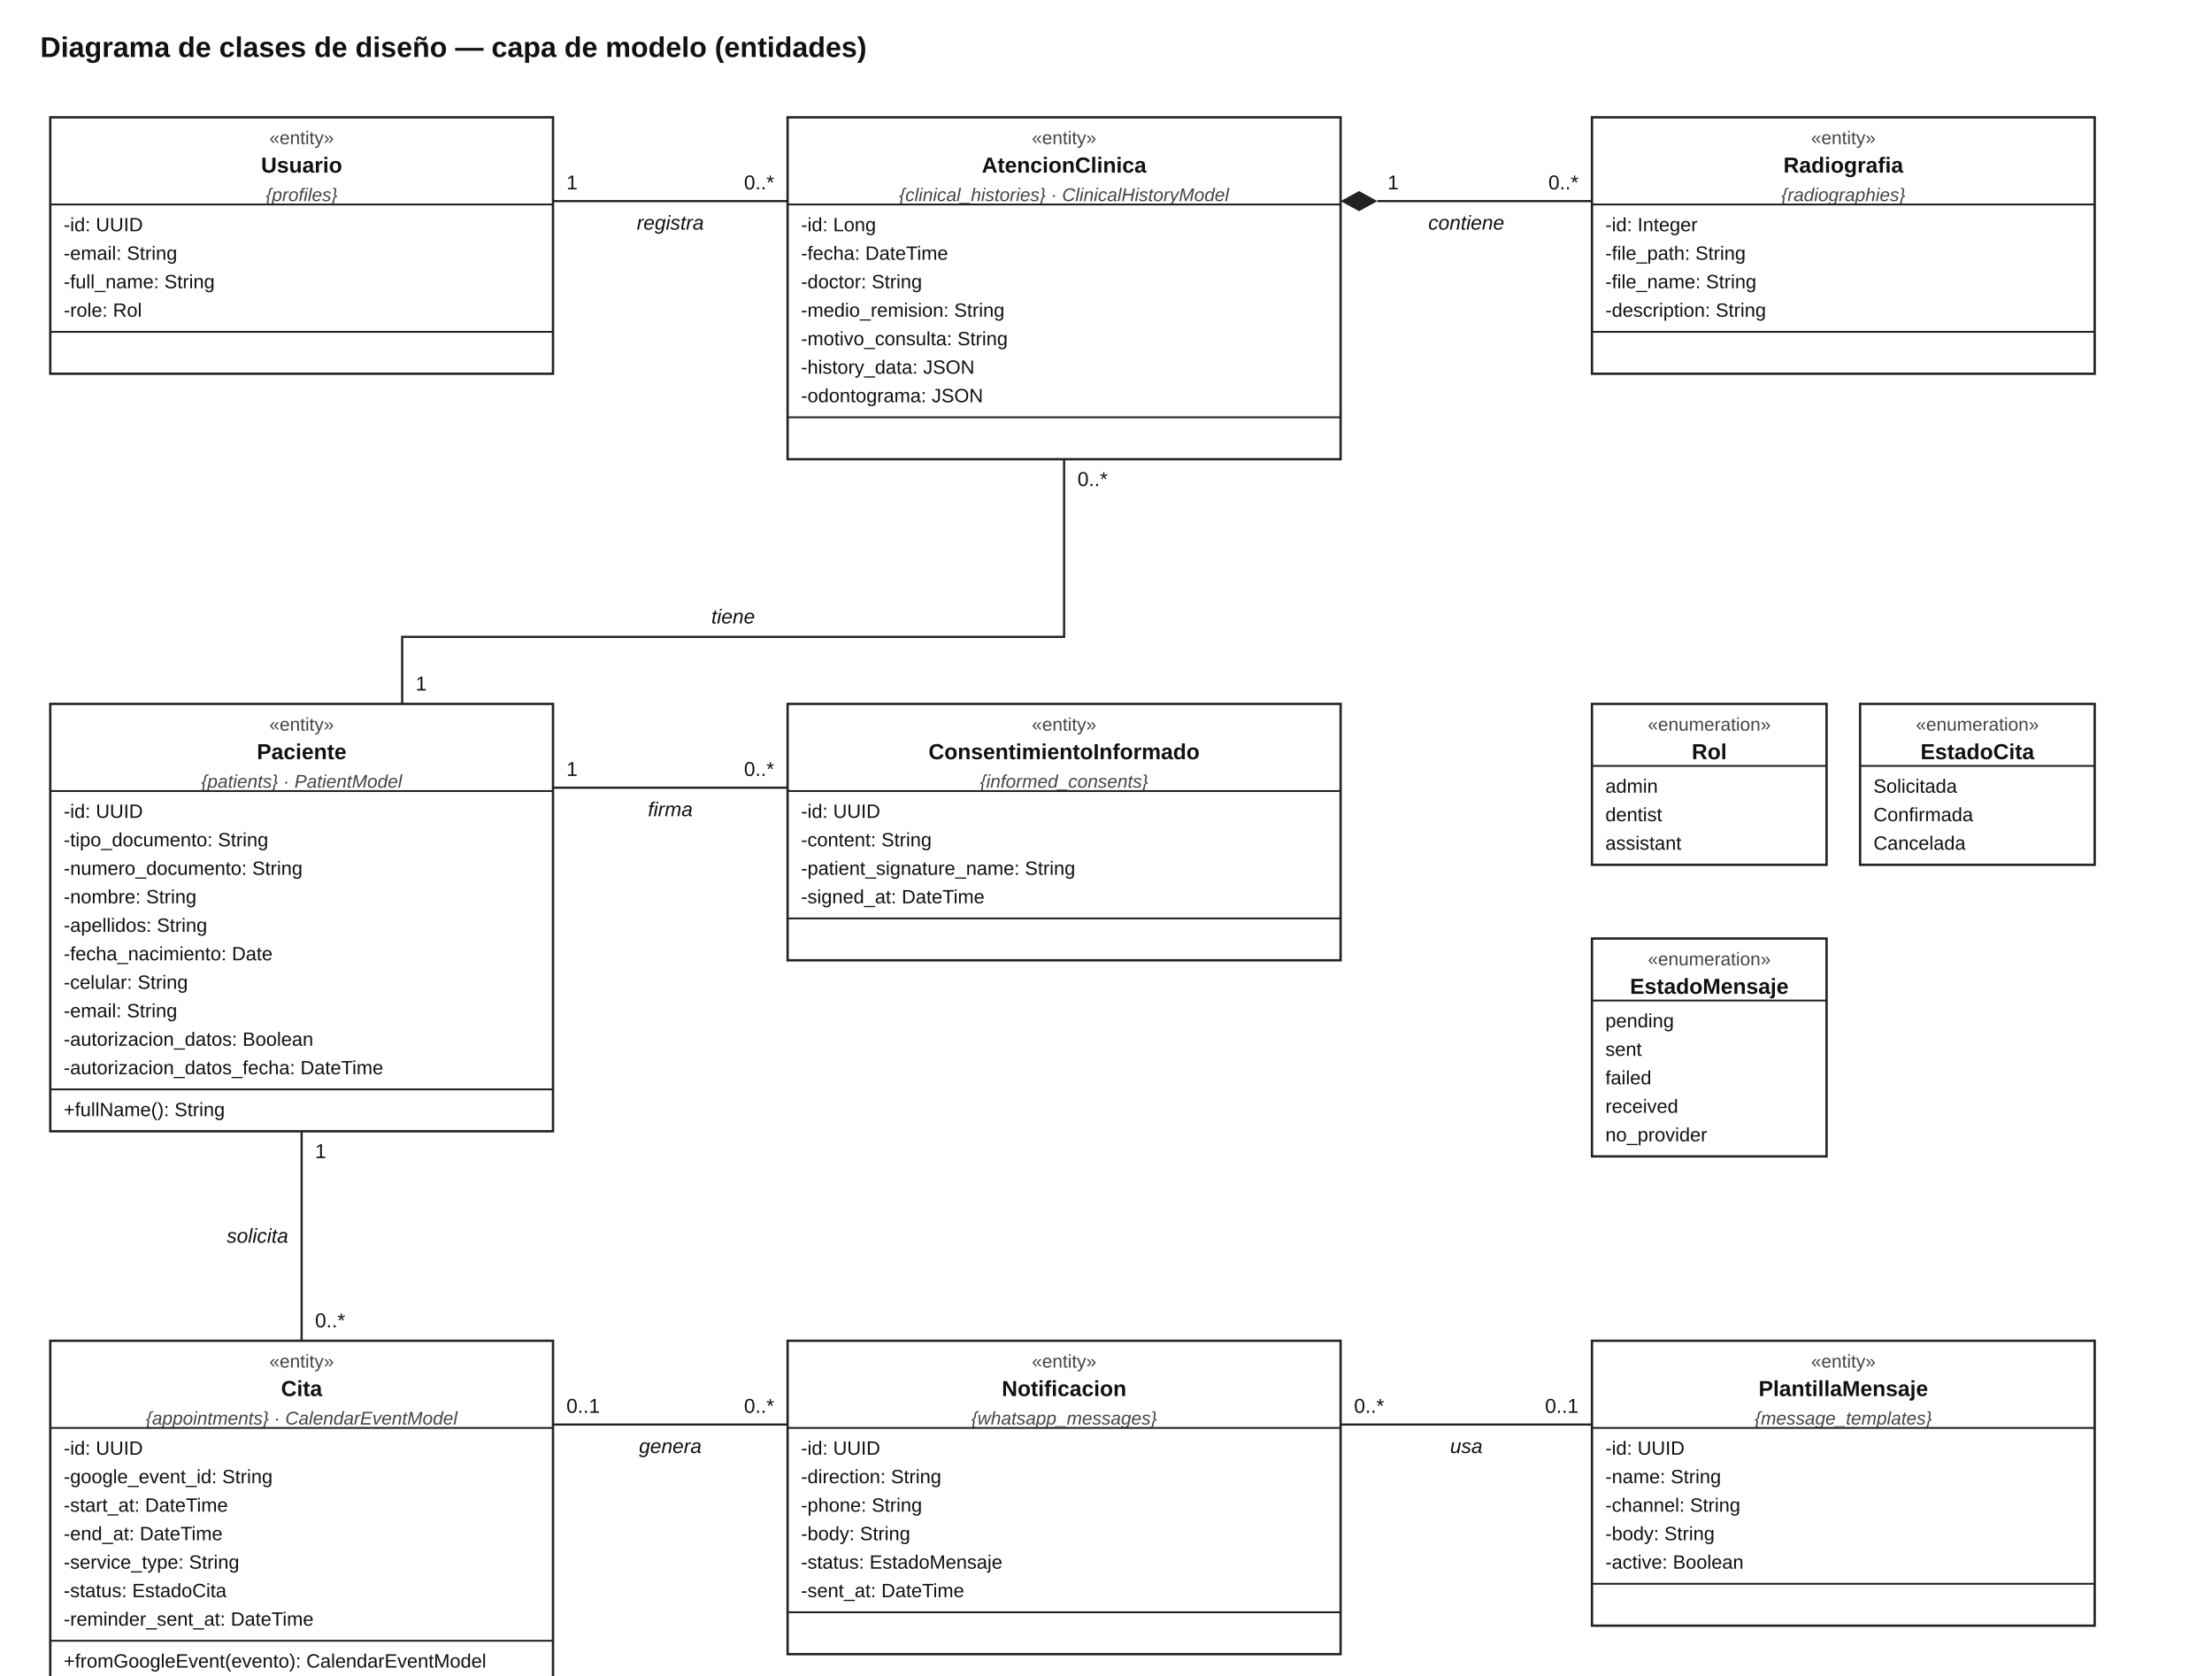
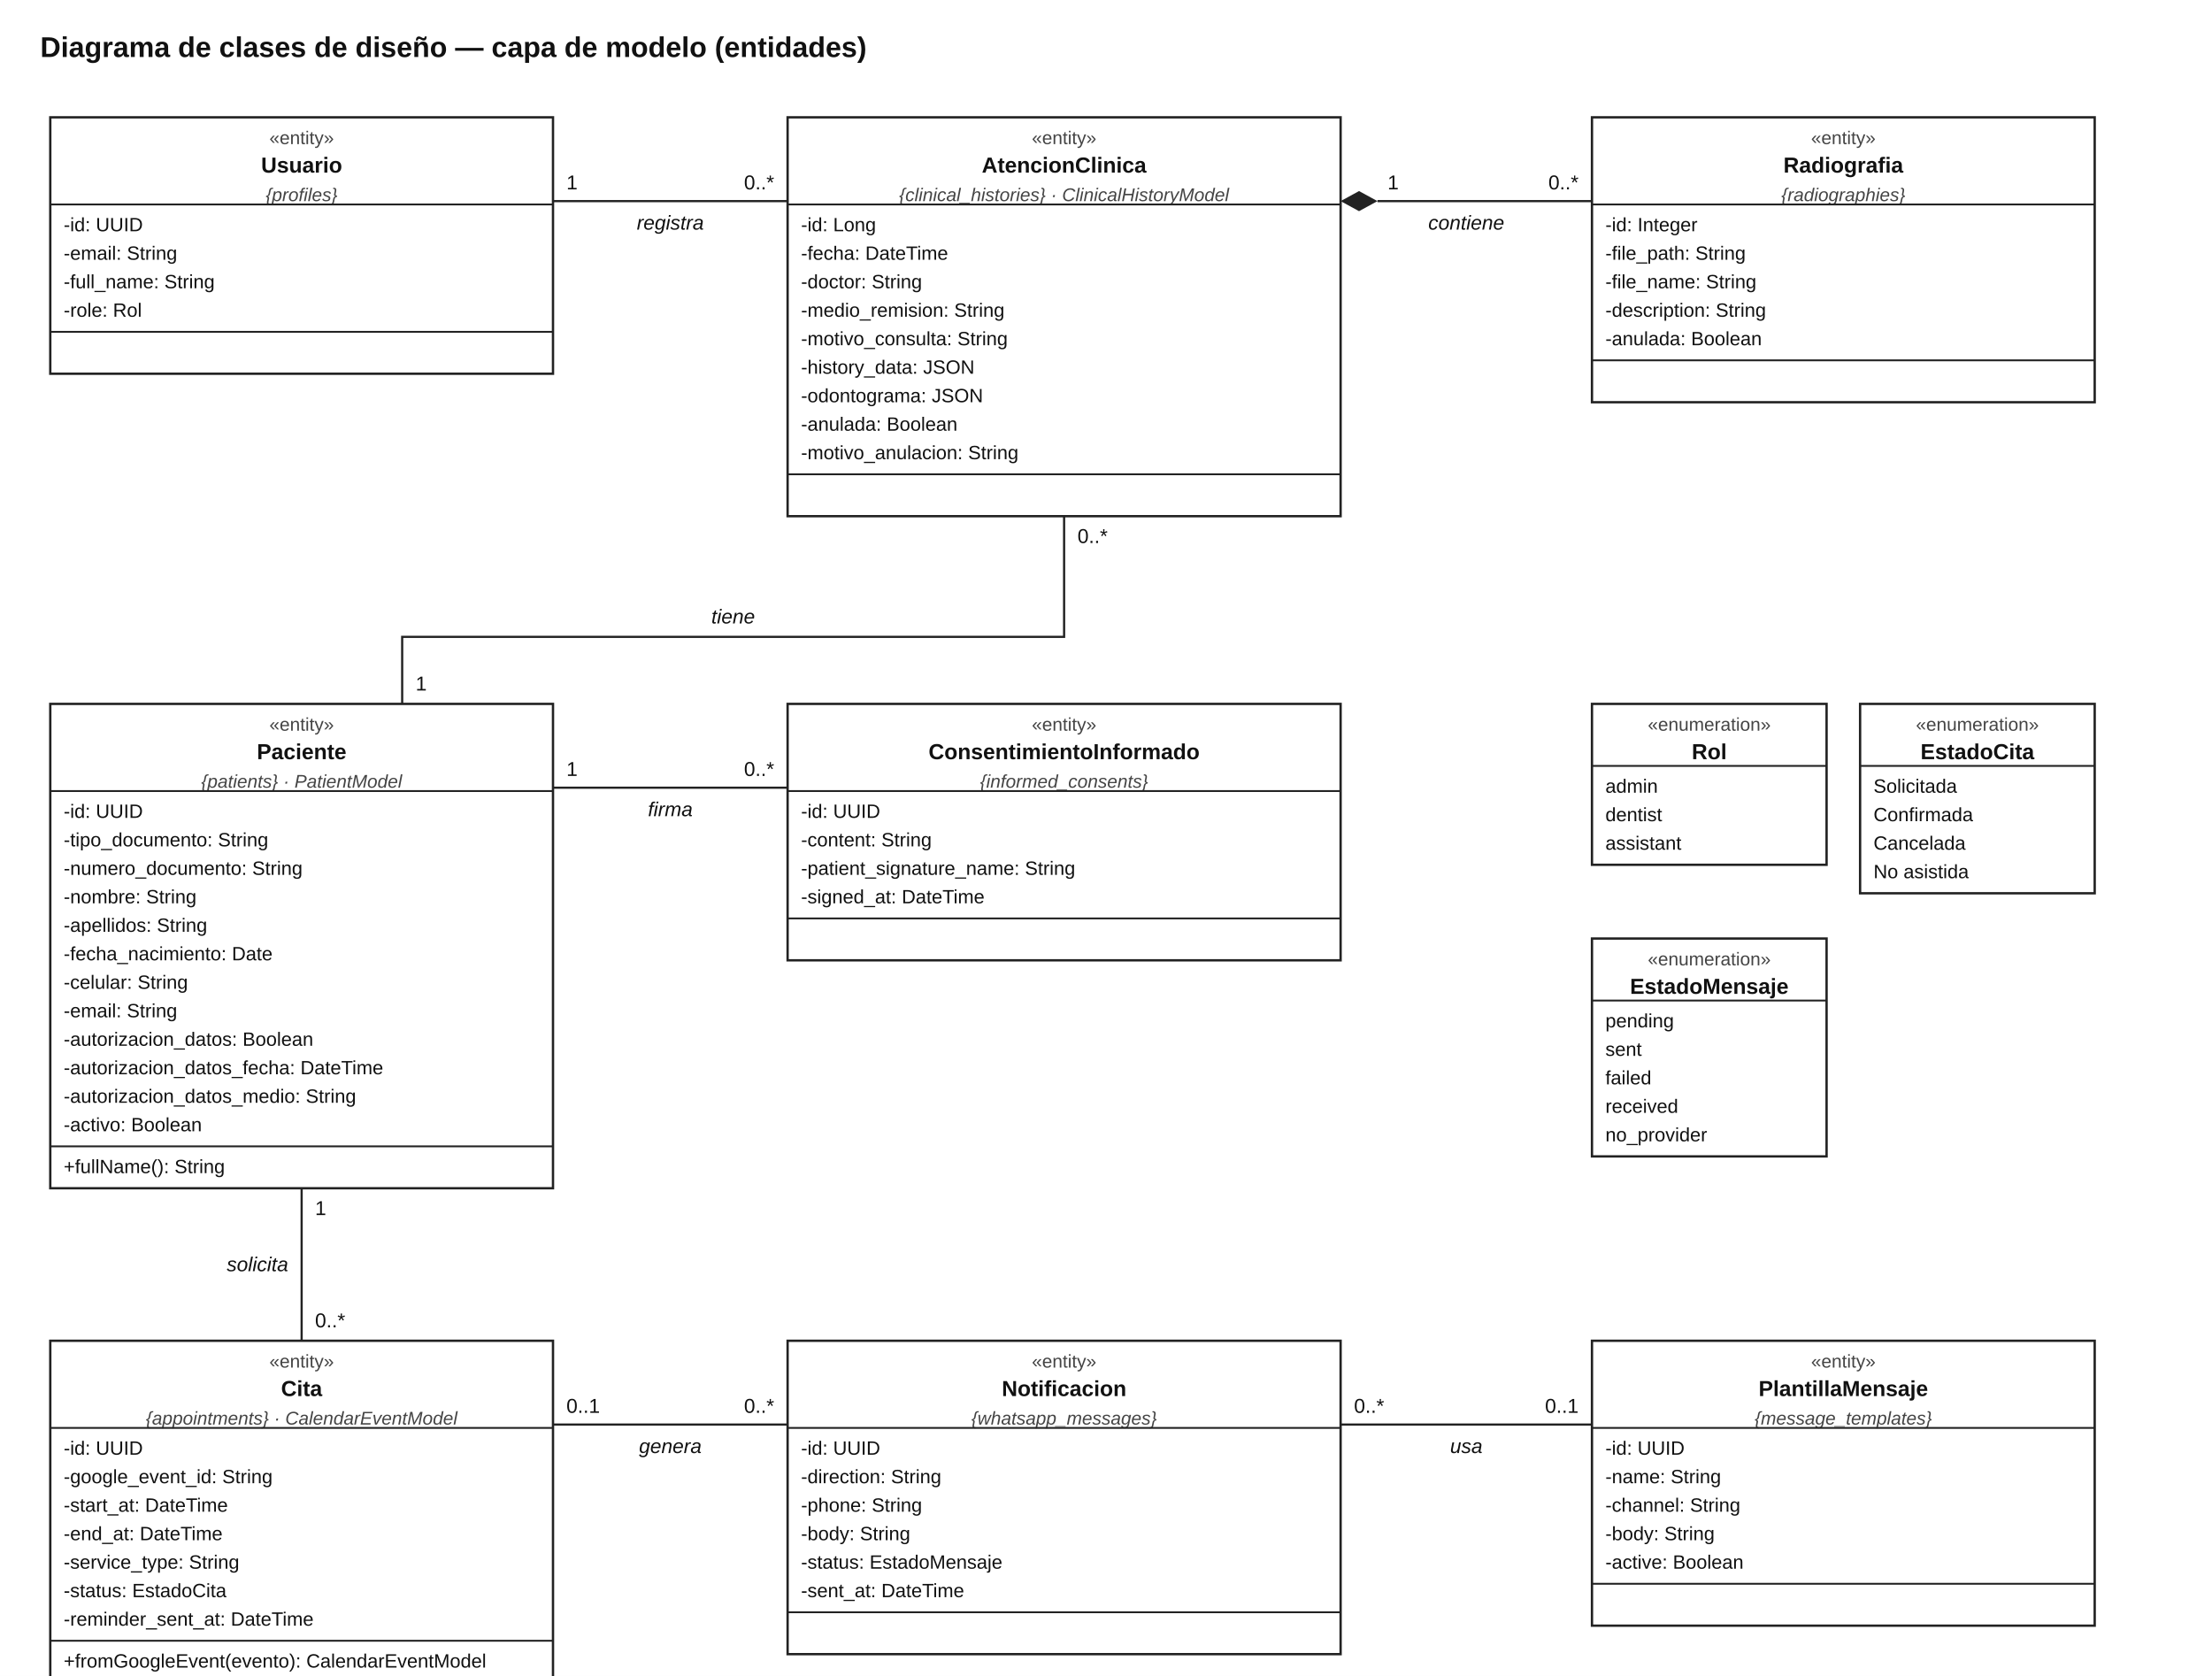
<svg xmlns="http://www.w3.org/2000/svg" width="1320" height="1000" viewBox="0 0 1320 1000">
  <defs>
    <marker id="o" viewBox="0 0 12 12" refX="11" refY="6" markerWidth="11" markerHeight="11" orient="auto">
      <path d="M1,1 L11,6 L1,11" fill="none" stroke="#222" stroke-width="1.4" />
    </marker>
  </defs>
  <rect width="1320" height="1000" fill="#fff" />
  <text x="24.0" y="34.0" font-family="Liberation Sans, Arial, Helvetica, sans-serif" font-size="17" font-weight="bold" font-style="normal" text-anchor="start" fill="#111">Diagrama de clases de diseño — capa de modelo (entidades)</text>
  <rect x="30" y="70" width="300" height="153" fill="#fff" stroke="#222" stroke-width="1.4" />
  <text x="180.0" y="86.0" font-family="Liberation Sans, Arial, Helvetica, sans-serif" font-size="11" font-weight="normal" font-style="normal" text-anchor="middle" fill="#444">«entity»</text>
  <text x="180.0" y="103.0" font-family="Liberation Sans, Arial, Helvetica, sans-serif" font-size="13" font-weight="bold" font-style="normal" text-anchor="middle" fill="#111">Usuario</text>
  <text x="180.0" y="120.0" font-family="Liberation Sans, Arial, Helvetica, sans-serif" font-size="11" font-weight="normal" font-style="italic" text-anchor="middle" fill="#444">{profiles}</text>
  <line x1="30" y1="122" x2="330" y2="122" stroke="#222" stroke-width="1.1" />
  <text x="38.0" y="138.0" font-family="Liberation Sans, Arial, Helvetica, sans-serif" font-size="11.5" font-weight="normal" font-style="normal" text-anchor="start" fill="#111">-id: UUID</text>
  <text x="38.0" y="155.0" font-family="Liberation Sans, Arial, Helvetica, sans-serif" font-size="11.5" font-weight="normal" font-style="normal" text-anchor="start" fill="#111">-email: String</text>
  <text x="38.0" y="172.0" font-family="Liberation Sans, Arial, Helvetica, sans-serif" font-size="11.5" font-weight="normal" font-style="normal" text-anchor="start" fill="#111">-full_name: String</text>
  <text x="38.0" y="189.0" font-family="Liberation Sans, Arial, Helvetica, sans-serif" font-size="11.5" font-weight="normal" font-style="normal" text-anchor="start" fill="#111">-role: Rol</text>
  <line x1="30" y1="198" x2="330" y2="198" stroke="#222" stroke-width="1.1" />
-   <rect x="470" y="70" width="330" height="204" fill="#fff" stroke="#222" stroke-width="1.4" />
+   <rect x="470" y="70" width="330" height="238" fill="#fff" stroke="#222" stroke-width="1.4" />
  <text x="635.0" y="86.0" font-family="Liberation Sans, Arial, Helvetica, sans-serif" font-size="11" font-weight="normal" font-style="normal" text-anchor="middle" fill="#444">«entity»</text>
  <text x="635.0" y="103.0" font-family="Liberation Sans, Arial, Helvetica, sans-serif" font-size="13" font-weight="bold" font-style="normal" text-anchor="middle" fill="#111">AtencionClinica</text>
  <text x="635.0" y="120.0" font-family="Liberation Sans, Arial, Helvetica, sans-serif" font-size="11" font-weight="normal" font-style="italic" text-anchor="middle" fill="#444">{clinical_histories} · ClinicalHistoryModel</text>
  <line x1="470" y1="122" x2="800" y2="122" stroke="#222" stroke-width="1.1" />
  <text x="478.0" y="138.0" font-family="Liberation Sans, Arial, Helvetica, sans-serif" font-size="11.5" font-weight="normal" font-style="normal" text-anchor="start" fill="#111">-id: Long</text>
  <text x="478.0" y="155.0" font-family="Liberation Sans, Arial, Helvetica, sans-serif" font-size="11.5" font-weight="normal" font-style="normal" text-anchor="start" fill="#111">-fecha: DateTime</text>
  <text x="478.0" y="172.0" font-family="Liberation Sans, Arial, Helvetica, sans-serif" font-size="11.5" font-weight="normal" font-style="normal" text-anchor="start" fill="#111">-doctor: String</text>
  <text x="478.0" y="189.0" font-family="Liberation Sans, Arial, Helvetica, sans-serif" font-size="11.5" font-weight="normal" font-style="normal" text-anchor="start" fill="#111">-medio_remision: String</text>
  <text x="478.0" y="206.0" font-family="Liberation Sans, Arial, Helvetica, sans-serif" font-size="11.5" font-weight="normal" font-style="normal" text-anchor="start" fill="#111">-motivo_consulta: String</text>
  <text x="478.0" y="223.0" font-family="Liberation Sans, Arial, Helvetica, sans-serif" font-size="11.5" font-weight="normal" font-style="normal" text-anchor="start" fill="#111">-history_data: JSON</text>
  <text x="478.0" y="240.0" font-family="Liberation Sans, Arial, Helvetica, sans-serif" font-size="11.5" font-weight="normal" font-style="normal" text-anchor="start" fill="#111">-odontograma: JSON</text>
-   <line x1="470" y1="249" x2="800" y2="249" stroke="#222" stroke-width="1.1" />
-   <rect x="950" y="70" width="300" height="153" fill="#fff" stroke="#222" stroke-width="1.4" />
+   <text x="478.0" y="257.0" font-family="Liberation Sans, Arial, Helvetica, sans-serif" font-size="11.5" font-weight="normal" font-style="normal" text-anchor="start" fill="#111">-anulada: Boolean</text>
+   <text x="478.0" y="274.0" font-family="Liberation Sans, Arial, Helvetica, sans-serif" font-size="11.5" font-weight="normal" font-style="normal" text-anchor="start" fill="#111">-motivo_anulacion: String</text>
+   <line x1="470" y1="283" x2="800" y2="283" stroke="#222" stroke-width="1.1" />
+   <rect x="950" y="70" width="300" height="170" fill="#fff" stroke="#222" stroke-width="1.4" />
  <text x="1100.0" y="86.0" font-family="Liberation Sans, Arial, Helvetica, sans-serif" font-size="11" font-weight="normal" font-style="normal" text-anchor="middle" fill="#444">«entity»</text>
  <text x="1100.0" y="103.0" font-family="Liberation Sans, Arial, Helvetica, sans-serif" font-size="13" font-weight="bold" font-style="normal" text-anchor="middle" fill="#111">Radiografia</text>
  <text x="1100.0" y="120.0" font-family="Liberation Sans, Arial, Helvetica, sans-serif" font-size="11" font-weight="normal" font-style="italic" text-anchor="middle" fill="#444">{radiographies}</text>
  <line x1="950" y1="122" x2="1250" y2="122" stroke="#222" stroke-width="1.1" />
  <text x="958.0" y="138.0" font-family="Liberation Sans, Arial, Helvetica, sans-serif" font-size="11.5" font-weight="normal" font-style="normal" text-anchor="start" fill="#111">-id: Integer</text>
  <text x="958.0" y="155.0" font-family="Liberation Sans, Arial, Helvetica, sans-serif" font-size="11.5" font-weight="normal" font-style="normal" text-anchor="start" fill="#111">-file_path: String</text>
  <text x="958.0" y="172.0" font-family="Liberation Sans, Arial, Helvetica, sans-serif" font-size="11.5" font-weight="normal" font-style="normal" text-anchor="start" fill="#111">-file_name: String</text>
  <text x="958.0" y="189.0" font-family="Liberation Sans, Arial, Helvetica, sans-serif" font-size="11.5" font-weight="normal" font-style="normal" text-anchor="start" fill="#111">-description: String</text>
-   <line x1="950" y1="198" x2="1250" y2="198" stroke="#222" stroke-width="1.1" />
-   <rect x="30" y="420" width="300" height="255" fill="#fff" stroke="#222" stroke-width="1.4" />
+   <text x="958.0" y="206.0" font-family="Liberation Sans, Arial, Helvetica, sans-serif" font-size="11.5" font-weight="normal" font-style="normal" text-anchor="start" fill="#111">-anulada: Boolean</text>
+   <line x1="950" y1="215" x2="1250" y2="215" stroke="#222" stroke-width="1.1" />
+   <rect x="30" y="420" width="300" height="289" fill="#fff" stroke="#222" stroke-width="1.4" />
  <text x="180.0" y="436.0" font-family="Liberation Sans, Arial, Helvetica, sans-serif" font-size="11" font-weight="normal" font-style="normal" text-anchor="middle" fill="#444">«entity»</text>
  <text x="180.0" y="453.0" font-family="Liberation Sans, Arial, Helvetica, sans-serif" font-size="13" font-weight="bold" font-style="normal" text-anchor="middle" fill="#111">Paciente</text>
  <text x="180.0" y="470.0" font-family="Liberation Sans, Arial, Helvetica, sans-serif" font-size="11" font-weight="normal" font-style="italic" text-anchor="middle" fill="#444">{patients} · PatientModel</text>
  <line x1="30" y1="472" x2="330" y2="472" stroke="#222" stroke-width="1.1" />
  <text x="38.0" y="488.0" font-family="Liberation Sans, Arial, Helvetica, sans-serif" font-size="11.5" font-weight="normal" font-style="normal" text-anchor="start" fill="#111">-id: UUID</text>
  <text x="38.0" y="505.0" font-family="Liberation Sans, Arial, Helvetica, sans-serif" font-size="11.5" font-weight="normal" font-style="normal" text-anchor="start" fill="#111">-tipo_documento: String</text>
  <text x="38.0" y="522.0" font-family="Liberation Sans, Arial, Helvetica, sans-serif" font-size="11.5" font-weight="normal" font-style="normal" text-anchor="start" fill="#111">-numero_documento: String</text>
  <text x="38.0" y="539.0" font-family="Liberation Sans, Arial, Helvetica, sans-serif" font-size="11.5" font-weight="normal" font-style="normal" text-anchor="start" fill="#111">-nombre: String</text>
  <text x="38.0" y="556.0" font-family="Liberation Sans, Arial, Helvetica, sans-serif" font-size="11.5" font-weight="normal" font-style="normal" text-anchor="start" fill="#111">-apellidos: String</text>
  <text x="38.0" y="573.0" font-family="Liberation Sans, Arial, Helvetica, sans-serif" font-size="11.5" font-weight="normal" font-style="normal" text-anchor="start" fill="#111">-fecha_nacimiento: Date</text>
  <text x="38.0" y="590.0" font-family="Liberation Sans, Arial, Helvetica, sans-serif" font-size="11.5" font-weight="normal" font-style="normal" text-anchor="start" fill="#111">-celular: String</text>
  <text x="38.0" y="607.0" font-family="Liberation Sans, Arial, Helvetica, sans-serif" font-size="11.5" font-weight="normal" font-style="normal" text-anchor="start" fill="#111">-email: String</text>
  <text x="38.0" y="624.0" font-family="Liberation Sans, Arial, Helvetica, sans-serif" font-size="11.5" font-weight="normal" font-style="normal" text-anchor="start" fill="#111">-autorizacion_datos: Boolean</text>
  <text x="38.0" y="641.0" font-family="Liberation Sans, Arial, Helvetica, sans-serif" font-size="11.5" font-weight="normal" font-style="normal" text-anchor="start" fill="#111">-autorizacion_datos_fecha: DateTime</text>
-   <line x1="30" y1="650" x2="330" y2="650" stroke="#222" stroke-width="1.1" />
-   <text x="38.0" y="666.0" font-family="Liberation Sans, Arial, Helvetica, sans-serif" font-size="11.5" font-weight="normal" font-style="normal" text-anchor="start" fill="#111">+fullName(): String</text>
+   <text x="38.0" y="658.0" font-family="Liberation Sans, Arial, Helvetica, sans-serif" font-size="11.5" font-weight="normal" font-style="normal" text-anchor="start" fill="#111">-autorizacion_datos_medio: String</text>
+   <text x="38.0" y="675.0" font-family="Liberation Sans, Arial, Helvetica, sans-serif" font-size="11.5" font-weight="normal" font-style="normal" text-anchor="start" fill="#111">-activo: Boolean</text>
+   <line x1="30" y1="684" x2="330" y2="684" stroke="#222" stroke-width="1.1" />
+   <text x="38.0" y="700.0" font-family="Liberation Sans, Arial, Helvetica, sans-serif" font-size="11.5" font-weight="normal" font-style="normal" text-anchor="start" fill="#111">+fullName(): String</text>
  <rect x="470" y="420" width="330" height="153" fill="#fff" stroke="#222" stroke-width="1.4" />
  <text x="635.0" y="436.0" font-family="Liberation Sans, Arial, Helvetica, sans-serif" font-size="11" font-weight="normal" font-style="normal" text-anchor="middle" fill="#444">«entity»</text>
  <text x="635.0" y="453.0" font-family="Liberation Sans, Arial, Helvetica, sans-serif" font-size="13" font-weight="bold" font-style="normal" text-anchor="middle" fill="#111">ConsentimientoInformado</text>
  <text x="635.0" y="470.0" font-family="Liberation Sans, Arial, Helvetica, sans-serif" font-size="11" font-weight="normal" font-style="italic" text-anchor="middle" fill="#444">{informed_consents}</text>
  <line x1="470" y1="472" x2="800" y2="472" stroke="#222" stroke-width="1.1" />
  <text x="478.0" y="488.0" font-family="Liberation Sans, Arial, Helvetica, sans-serif" font-size="11.5" font-weight="normal" font-style="normal" text-anchor="start" fill="#111">-id: UUID</text>
  <text x="478.0" y="505.0" font-family="Liberation Sans, Arial, Helvetica, sans-serif" font-size="11.5" font-weight="normal" font-style="normal" text-anchor="start" fill="#111">-content: String</text>
  <text x="478.0" y="522.0" font-family="Liberation Sans, Arial, Helvetica, sans-serif" font-size="11.5" font-weight="normal" font-style="normal" text-anchor="start" fill="#111">-patient_signature_name: String</text>
  <text x="478.0" y="539.0" font-family="Liberation Sans, Arial, Helvetica, sans-serif" font-size="11.5" font-weight="normal" font-style="normal" text-anchor="start" fill="#111">-signed_at: DateTime</text>
  <line x1="470" y1="548" x2="800" y2="548" stroke="#222" stroke-width="1.1" />
  <rect x="30" y="800" width="300" height="204" fill="#fff" stroke="#222" stroke-width="1.4" />
  <text x="180.0" y="816.0" font-family="Liberation Sans, Arial, Helvetica, sans-serif" font-size="11" font-weight="normal" font-style="normal" text-anchor="middle" fill="#444">«entity»</text>
  <text x="180.0" y="833.0" font-family="Liberation Sans, Arial, Helvetica, sans-serif" font-size="13" font-weight="bold" font-style="normal" text-anchor="middle" fill="#111">Cita</text>
  <text x="180.0" y="850.0" font-family="Liberation Sans, Arial, Helvetica, sans-serif" font-size="11" font-weight="normal" font-style="italic" text-anchor="middle" fill="#444">{appointments} · CalendarEventModel</text>
  <line x1="30" y1="852" x2="330" y2="852" stroke="#222" stroke-width="1.1" />
  <text x="38.0" y="868.0" font-family="Liberation Sans, Arial, Helvetica, sans-serif" font-size="11.5" font-weight="normal" font-style="normal" text-anchor="start" fill="#111">-id: UUID</text>
  <text x="38.0" y="885.0" font-family="Liberation Sans, Arial, Helvetica, sans-serif" font-size="11.5" font-weight="normal" font-style="normal" text-anchor="start" fill="#111">-google_event_id: String</text>
  <text x="38.0" y="902.0" font-family="Liberation Sans, Arial, Helvetica, sans-serif" font-size="11.5" font-weight="normal" font-style="normal" text-anchor="start" fill="#111">-start_at: DateTime</text>
  <text x="38.0" y="919.0" font-family="Liberation Sans, Arial, Helvetica, sans-serif" font-size="11.5" font-weight="normal" font-style="normal" text-anchor="start" fill="#111">-end_at: DateTime</text>
  <text x="38.0" y="936.0" font-family="Liberation Sans, Arial, Helvetica, sans-serif" font-size="11.5" font-weight="normal" font-style="normal" text-anchor="start" fill="#111">-service_type: String</text>
  <text x="38.0" y="953.0" font-family="Liberation Sans, Arial, Helvetica, sans-serif" font-size="11.5" font-weight="normal" font-style="normal" text-anchor="start" fill="#111">-status: EstadoCita</text>
  <text x="38.0" y="970.0" font-family="Liberation Sans, Arial, Helvetica, sans-serif" font-size="11.5" font-weight="normal" font-style="normal" text-anchor="start" fill="#111">-reminder_sent_at: DateTime</text>
  <line x1="30" y1="979" x2="330" y2="979" stroke="#222" stroke-width="1.1" />
  <text x="38.0" y="995.0" font-family="Liberation Sans, Arial, Helvetica, sans-serif" font-size="11.5" font-weight="normal" font-style="normal" text-anchor="start" fill="#111">+fromGoogleEvent(evento): CalendarEventModel</text>
  <rect x="470" y="800" width="330" height="187" fill="#fff" stroke="#222" stroke-width="1.4" />
  <text x="635.0" y="816.0" font-family="Liberation Sans, Arial, Helvetica, sans-serif" font-size="11" font-weight="normal" font-style="normal" text-anchor="middle" fill="#444">«entity»</text>
  <text x="635.0" y="833.0" font-family="Liberation Sans, Arial, Helvetica, sans-serif" font-size="13" font-weight="bold" font-style="normal" text-anchor="middle" fill="#111">Notificacion</text>
  <text x="635.0" y="850.0" font-family="Liberation Sans, Arial, Helvetica, sans-serif" font-size="11" font-weight="normal" font-style="italic" text-anchor="middle" fill="#444">{whatsapp_messages}</text>
  <line x1="470" y1="852" x2="800" y2="852" stroke="#222" stroke-width="1.1" />
  <text x="478.0" y="868.0" font-family="Liberation Sans, Arial, Helvetica, sans-serif" font-size="11.5" font-weight="normal" font-style="normal" text-anchor="start" fill="#111">-id: UUID</text>
  <text x="478.0" y="885.0" font-family="Liberation Sans, Arial, Helvetica, sans-serif" font-size="11.5" font-weight="normal" font-style="normal" text-anchor="start" fill="#111">-direction: String</text>
  <text x="478.0" y="902.0" font-family="Liberation Sans, Arial, Helvetica, sans-serif" font-size="11.5" font-weight="normal" font-style="normal" text-anchor="start" fill="#111">-phone: String</text>
  <text x="478.0" y="919.0" font-family="Liberation Sans, Arial, Helvetica, sans-serif" font-size="11.5" font-weight="normal" font-style="normal" text-anchor="start" fill="#111">-body: String</text>
  <text x="478.0" y="936.0" font-family="Liberation Sans, Arial, Helvetica, sans-serif" font-size="11.5" font-weight="normal" font-style="normal" text-anchor="start" fill="#111">-status: EstadoMensaje</text>
  <text x="478.0" y="953.0" font-family="Liberation Sans, Arial, Helvetica, sans-serif" font-size="11.5" font-weight="normal" font-style="normal" text-anchor="start" fill="#111">-sent_at: DateTime</text>
  <line x1="470" y1="962" x2="800" y2="962" stroke="#222" stroke-width="1.1" />
  <rect x="950" y="800" width="300" height="170" fill="#fff" stroke="#222" stroke-width="1.4" />
  <text x="1100.0" y="816.0" font-family="Liberation Sans, Arial, Helvetica, sans-serif" font-size="11" font-weight="normal" font-style="normal" text-anchor="middle" fill="#444">«entity»</text>
  <text x="1100.0" y="833.0" font-family="Liberation Sans, Arial, Helvetica, sans-serif" font-size="13" font-weight="bold" font-style="normal" text-anchor="middle" fill="#111">PlantillaMensaje</text>
  <text x="1100.0" y="850.0" font-family="Liberation Sans, Arial, Helvetica, sans-serif" font-size="11" font-weight="normal" font-style="italic" text-anchor="middle" fill="#444">{message_templates}</text>
  <line x1="950" y1="852" x2="1250" y2="852" stroke="#222" stroke-width="1.1" />
  <text x="958.0" y="868.0" font-family="Liberation Sans, Arial, Helvetica, sans-serif" font-size="11.5" font-weight="normal" font-style="normal" text-anchor="start" fill="#111">-id: UUID</text>
  <text x="958.0" y="885.0" font-family="Liberation Sans, Arial, Helvetica, sans-serif" font-size="11.5" font-weight="normal" font-style="normal" text-anchor="start" fill="#111">-name: String</text>
  <text x="958.0" y="902.0" font-family="Liberation Sans, Arial, Helvetica, sans-serif" font-size="11.5" font-weight="normal" font-style="normal" text-anchor="start" fill="#111">-channel: String</text>
  <text x="958.0" y="919.0" font-family="Liberation Sans, Arial, Helvetica, sans-serif" font-size="11.5" font-weight="normal" font-style="normal" text-anchor="start" fill="#111">-body: String</text>
  <text x="958.0" y="936.0" font-family="Liberation Sans, Arial, Helvetica, sans-serif" font-size="11.5" font-weight="normal" font-style="normal" text-anchor="start" fill="#111">-active: Boolean</text>
  <line x1="950" y1="945" x2="1250" y2="945" stroke="#222" stroke-width="1.1" />
  <rect x="950" y="420" width="140" height="96" fill="#fff" stroke="#222" stroke-width="1.4" />
  <text x="1020.0" y="436.0" font-family="Liberation Sans, Arial, Helvetica, sans-serif" font-size="11" font-weight="normal" font-style="normal" text-anchor="middle" fill="#444">«enumeration»</text>
  <text x="1020.0" y="453.0" font-family="Liberation Sans, Arial, Helvetica, sans-serif" font-size="13" font-weight="bold" font-style="normal" text-anchor="middle" fill="#111">Rol</text>
  <line x1="950" y1="457" x2="1090" y2="457" stroke="#222" stroke-width="1.1" />
  <text x="958.0" y="473.0" font-family="Liberation Sans, Arial, Helvetica, sans-serif" font-size="11.5" font-weight="normal" font-style="normal" text-anchor="start" fill="#111">admin</text>
  <text x="958.0" y="490.0" font-family="Liberation Sans, Arial, Helvetica, sans-serif" font-size="11.5" font-weight="normal" font-style="normal" text-anchor="start" fill="#111">dentist</text>
  <text x="958.0" y="507.0" font-family="Liberation Sans, Arial, Helvetica, sans-serif" font-size="11.5" font-weight="normal" font-style="normal" text-anchor="start" fill="#111">assistant</text>
-   <rect x="1110" y="420" width="140" height="96" fill="#fff" stroke="#222" stroke-width="1.4" />
+   <rect x="1110" y="420" width="140" height="113" fill="#fff" stroke="#222" stroke-width="1.4" />
  <text x="1180.0" y="436.0" font-family="Liberation Sans, Arial, Helvetica, sans-serif" font-size="11" font-weight="normal" font-style="normal" text-anchor="middle" fill="#444">«enumeration»</text>
  <text x="1180.0" y="453.0" font-family="Liberation Sans, Arial, Helvetica, sans-serif" font-size="13" font-weight="bold" font-style="normal" text-anchor="middle" fill="#111">EstadoCita</text>
  <line x1="1110" y1="457" x2="1250" y2="457" stroke="#222" stroke-width="1.1" />
  <text x="1118.0" y="473.0" font-family="Liberation Sans, Arial, Helvetica, sans-serif" font-size="11.5" font-weight="normal" font-style="normal" text-anchor="start" fill="#111">Solicitada</text>
  <text x="1118.0" y="490.0" font-family="Liberation Sans, Arial, Helvetica, sans-serif" font-size="11.5" font-weight="normal" font-style="normal" text-anchor="start" fill="#111">Confirmada</text>
  <text x="1118.0" y="507.0" font-family="Liberation Sans, Arial, Helvetica, sans-serif" font-size="11.5" font-weight="normal" font-style="normal" text-anchor="start" fill="#111">Cancelada</text>
+   <text x="1118.0" y="524.0" font-family="Liberation Sans, Arial, Helvetica, sans-serif" font-size="11.5" font-weight="normal" font-style="normal" text-anchor="start" fill="#111">No asistida</text>
  <rect x="950" y="560" width="140" height="130" fill="#fff" stroke="#222" stroke-width="1.4" />
  <text x="1020.0" y="576.0" font-family="Liberation Sans, Arial, Helvetica, sans-serif" font-size="11" font-weight="normal" font-style="normal" text-anchor="middle" fill="#444">«enumeration»</text>
  <text x="1020.0" y="593.0" font-family="Liberation Sans, Arial, Helvetica, sans-serif" font-size="13" font-weight="bold" font-style="normal" text-anchor="middle" fill="#111">EstadoMensaje</text>
  <line x1="950" y1="597" x2="1090" y2="597" stroke="#222" stroke-width="1.1" />
  <text x="958.0" y="613.0" font-family="Liberation Sans, Arial, Helvetica, sans-serif" font-size="11.5" font-weight="normal" font-style="normal" text-anchor="start" fill="#111">pending</text>
  <text x="958.0" y="630.0" font-family="Liberation Sans, Arial, Helvetica, sans-serif" font-size="11.5" font-weight="normal" font-style="normal" text-anchor="start" fill="#111">sent</text>
  <text x="958.0" y="647.0" font-family="Liberation Sans, Arial, Helvetica, sans-serif" font-size="11.5" font-weight="normal" font-style="normal" text-anchor="start" fill="#111">failed</text>
  <text x="958.0" y="664.0" font-family="Liberation Sans, Arial, Helvetica, sans-serif" font-size="11.5" font-weight="normal" font-style="normal" text-anchor="start" fill="#111">received</text>
  <text x="958.0" y="681.0" font-family="Liberation Sans, Arial, Helvetica, sans-serif" font-size="11.5" font-weight="normal" font-style="normal" text-anchor="start" fill="#111">no_provider</text>
  <line x1="330" y1="120" x2="470" y2="120" stroke="#222" stroke-width="1.3" />
  <text x="338.0" y="113.0" font-family="Liberation Sans, Arial, Helvetica, sans-serif" font-size="12" font-weight="normal" font-style="normal" text-anchor="start" fill="#111">1</text>
  <text x="462.0" y="113.0" font-family="Liberation Sans, Arial, Helvetica, sans-serif" font-size="12" font-weight="normal" font-style="normal" text-anchor="end" fill="#111">0..*</text>
  <text x="400.0" y="137.0" font-family="Liberation Sans, Arial, Helvetica, sans-serif" font-size="12" font-weight="normal" font-style="italic" text-anchor="middle" fill="#111">registra</text>
  <path d="M800,120 L811,114 L822,120 L811,126 Z" fill="#222" />
  <line x1="822" y1="120" x2="950" y2="120" stroke="#222" stroke-width="1.3" />
  <text x="828.0" y="113.0" font-family="Liberation Sans, Arial, Helvetica, sans-serif" font-size="12" font-weight="normal" font-style="normal" text-anchor="start" fill="#111">1</text>
  <text x="942.0" y="113.0" font-family="Liberation Sans, Arial, Helvetica, sans-serif" font-size="12" font-weight="normal" font-style="normal" text-anchor="end" fill="#111">0..*</text>
  <text x="875.0" y="137.0" font-family="Liberation Sans, Arial, Helvetica, sans-serif" font-size="12" font-weight="normal" font-style="italic" text-anchor="middle" fill="#111">contiene</text>
  <line x1="330" y1="470" x2="470" y2="470" stroke="#222" stroke-width="1.3" />
  <text x="338.0" y="463.0" font-family="Liberation Sans, Arial, Helvetica, sans-serif" font-size="12" font-weight="normal" font-style="normal" text-anchor="start" fill="#111">1</text>
  <text x="462.0" y="463.0" font-family="Liberation Sans, Arial, Helvetica, sans-serif" font-size="12" font-weight="normal" font-style="normal" text-anchor="end" fill="#111">0..*</text>
  <text x="400.0" y="487.0" font-family="Liberation Sans, Arial, Helvetica, sans-serif" font-size="12" font-weight="normal" font-style="italic" text-anchor="middle" fill="#111">firma</text>
  <line x1="330" y1="850" x2="470" y2="850" stroke="#222" stroke-width="1.3" />
  <text x="338.0" y="843.0" font-family="Liberation Sans, Arial, Helvetica, sans-serif" font-size="12" font-weight="normal" font-style="normal" text-anchor="start" fill="#111">0..1</text>
  <text x="462.0" y="843.0" font-family="Liberation Sans, Arial, Helvetica, sans-serif" font-size="12" font-weight="normal" font-style="normal" text-anchor="end" fill="#111">0..*</text>
  <text x="400.0" y="867.0" font-family="Liberation Sans, Arial, Helvetica, sans-serif" font-size="12" font-weight="normal" font-style="italic" text-anchor="middle" fill="#111">genera</text>
  <line x1="800" y1="850" x2="950" y2="850" stroke="#222" stroke-width="1.3" />
  <text x="808.0" y="843.0" font-family="Liberation Sans, Arial, Helvetica, sans-serif" font-size="12" font-weight="normal" font-style="normal" text-anchor="start" fill="#111">0..*</text>
  <text x="942.0" y="843.0" font-family="Liberation Sans, Arial, Helvetica, sans-serif" font-size="12" font-weight="normal" font-style="normal" text-anchor="end" fill="#111">0..1</text>
  <text x="875.0" y="867.0" font-family="Liberation Sans, Arial, Helvetica, sans-serif" font-size="12" font-weight="normal" font-style="italic" text-anchor="middle" fill="#111">usa</text>
-   <line x1="180" y1="675" x2="180" y2="800" stroke="#222" stroke-width="1.3" />
-   <text x="188.0" y="691.0" font-family="Liberation Sans, Arial, Helvetica, sans-serif" font-size="12" font-weight="normal" font-style="normal" text-anchor="start" fill="#111">1</text>
+   <line x1="180" y1="709" x2="180" y2="800" stroke="#222" stroke-width="1.3" />
+   <text x="188.0" y="725.0" font-family="Liberation Sans, Arial, Helvetica, sans-serif" font-size="12" font-weight="normal" font-style="normal" text-anchor="start" fill="#111">1</text>
  <text x="188.0" y="792.0" font-family="Liberation Sans, Arial, Helvetica, sans-serif" font-size="12" font-weight="normal" font-style="normal" text-anchor="start" fill="#111">0..*</text>
-   <text x="172.0" y="741.5" font-family="Liberation Sans, Arial, Helvetica, sans-serif" font-size="12" font-weight="normal" font-style="italic" text-anchor="end" fill="#111">solicita</text>
-   <path d="M240.0,420 L240.0,380 L635.0,380 L635.0,274" fill="none" stroke="#222" stroke-width="1.3" />
+   <text x="172.0" y="758.5" font-family="Liberation Sans, Arial, Helvetica, sans-serif" font-size="12" font-weight="normal" font-style="italic" text-anchor="end" fill="#111">solicita</text>
+   <path d="M240.0,420 L240.0,380 L635.0,380 L635.0,308" fill="none" stroke="#222" stroke-width="1.3" />
  <text x="248.0" y="412.0" font-family="Liberation Sans, Arial, Helvetica, sans-serif" font-size="12" font-weight="normal" font-style="normal" text-anchor="start" fill="#111">1</text>
-   <text x="643.0" y="290.0" font-family="Liberation Sans, Arial, Helvetica, sans-serif" font-size="12" font-weight="normal" font-style="normal" text-anchor="start" fill="#111">0..*</text>
+   <text x="643.0" y="324.0" font-family="Liberation Sans, Arial, Helvetica, sans-serif" font-size="12" font-weight="normal" font-style="normal" text-anchor="start" fill="#111">0..*</text>
  <text x="437.5" y="372.0" font-family="Liberation Sans, Arial, Helvetica, sans-serif" font-size="12" font-weight="normal" font-style="italic" text-anchor="middle" fill="#111">tiene</text>
</svg>
